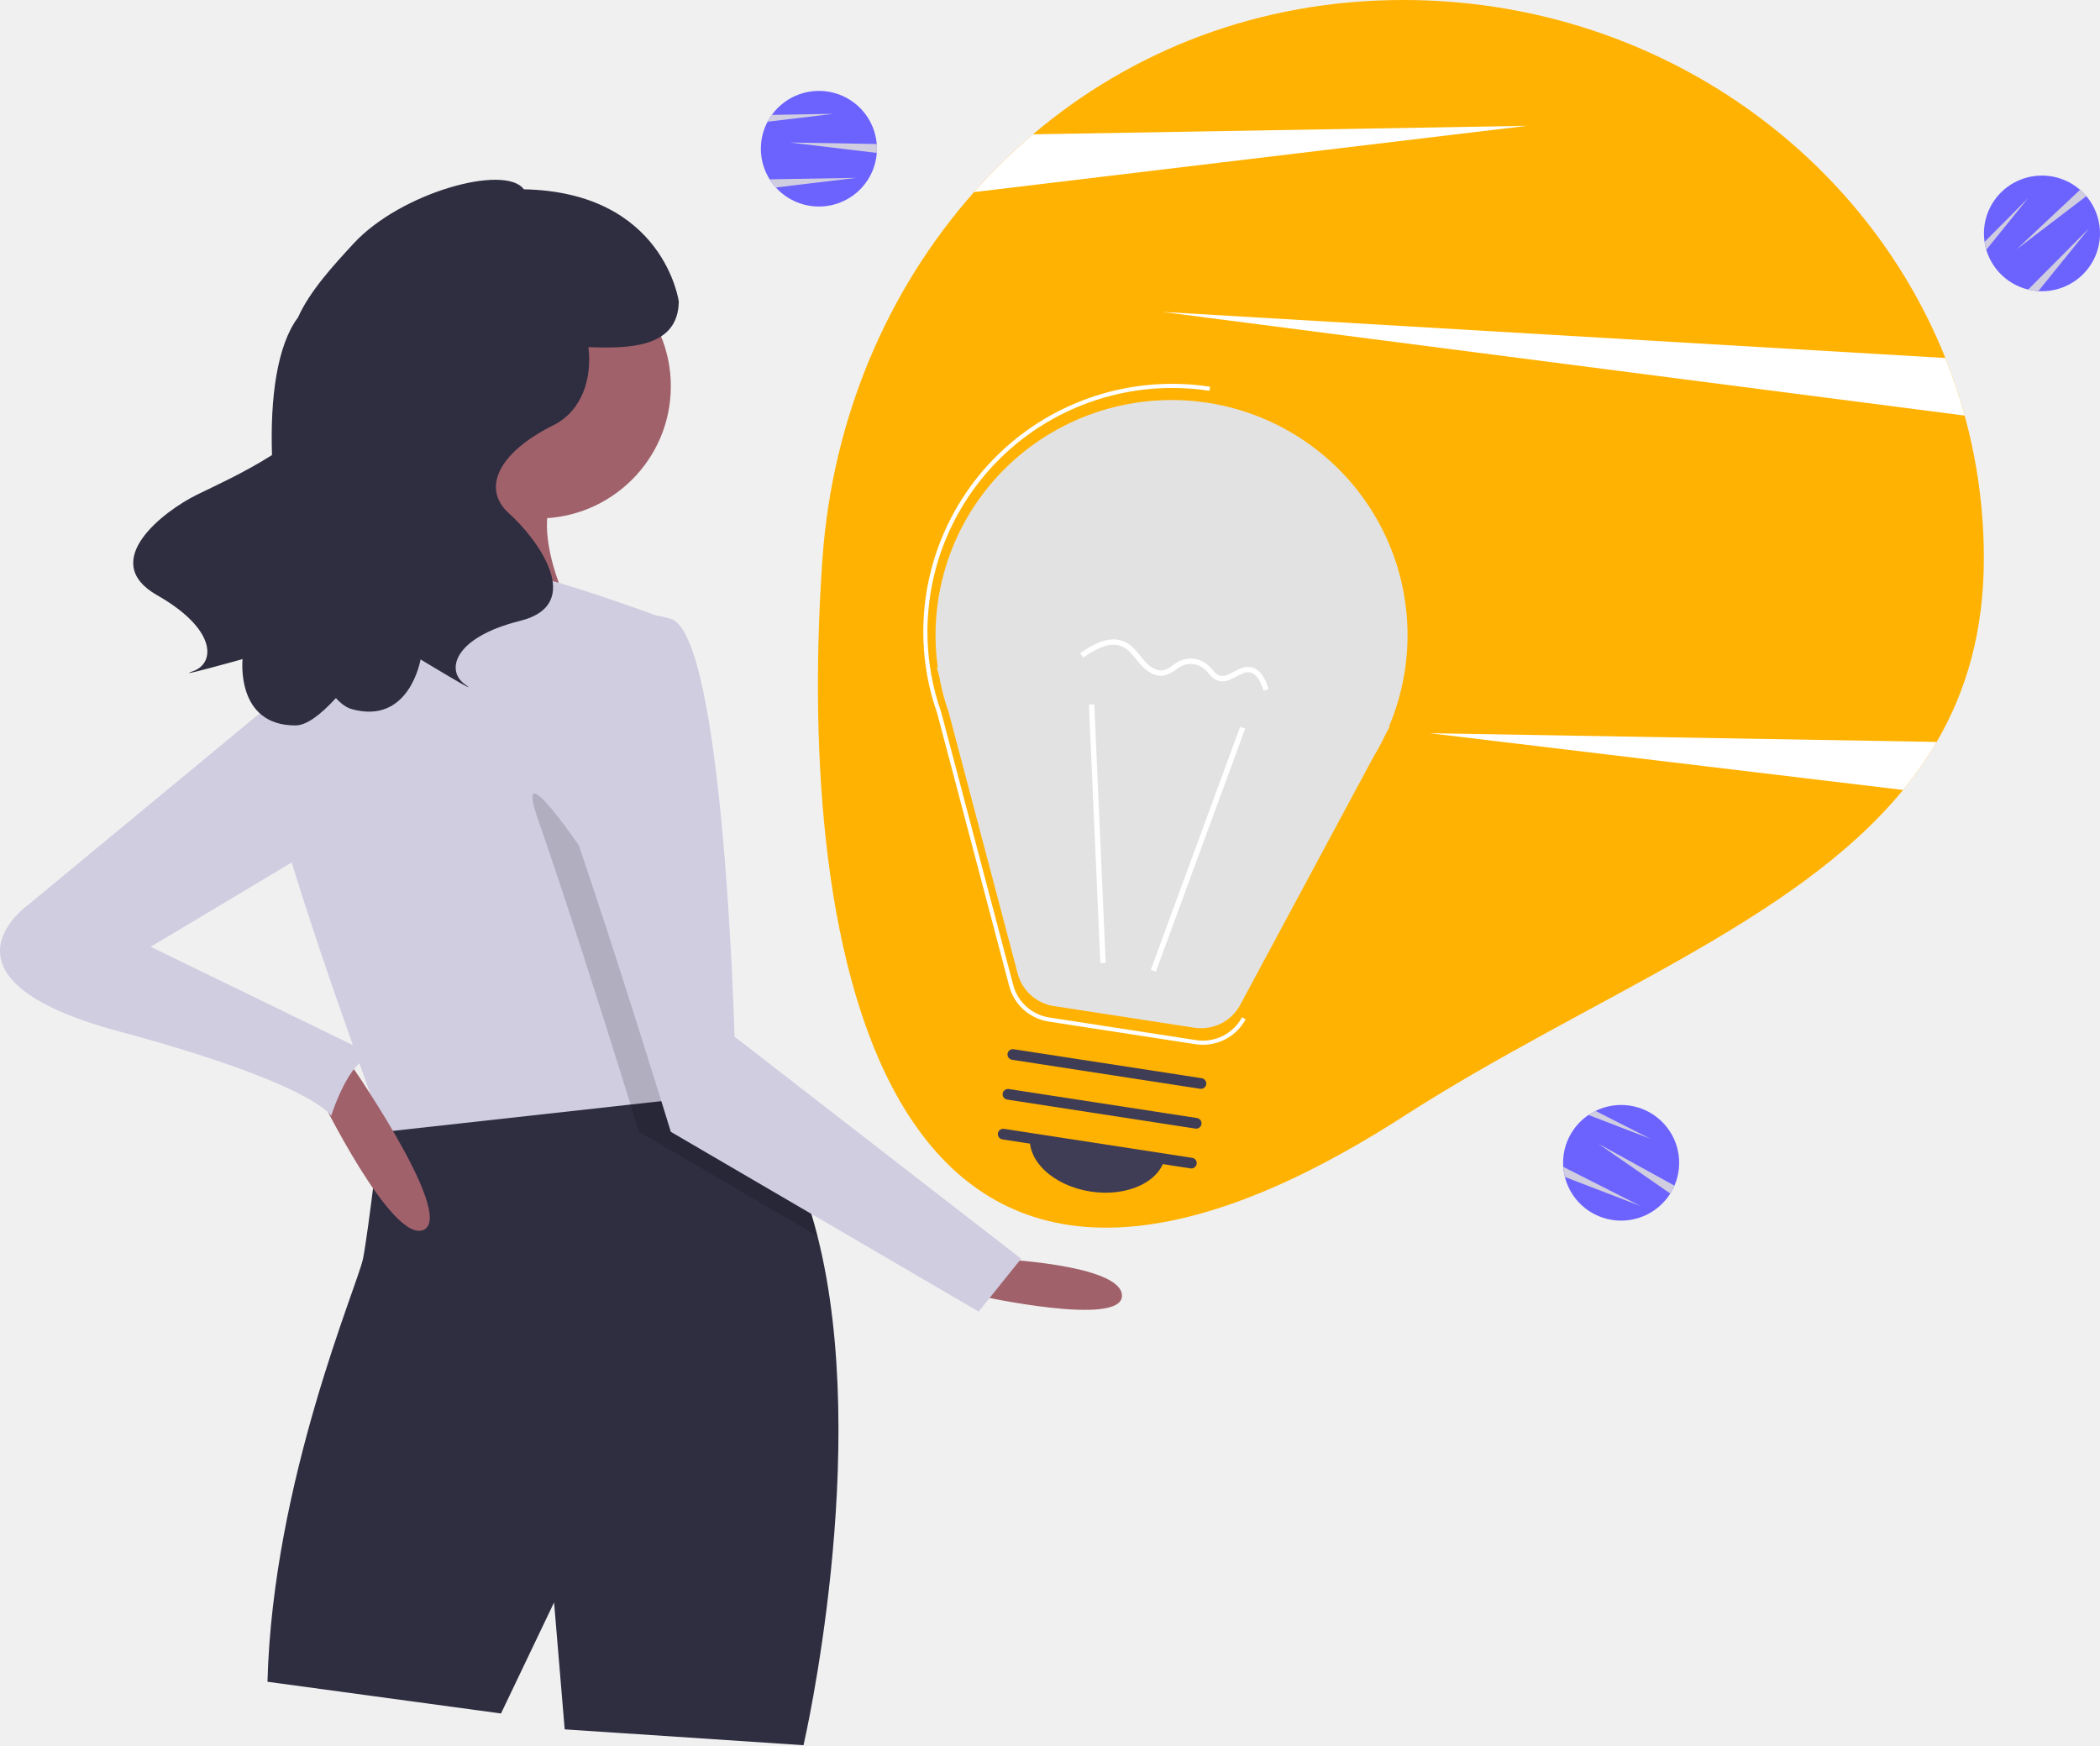
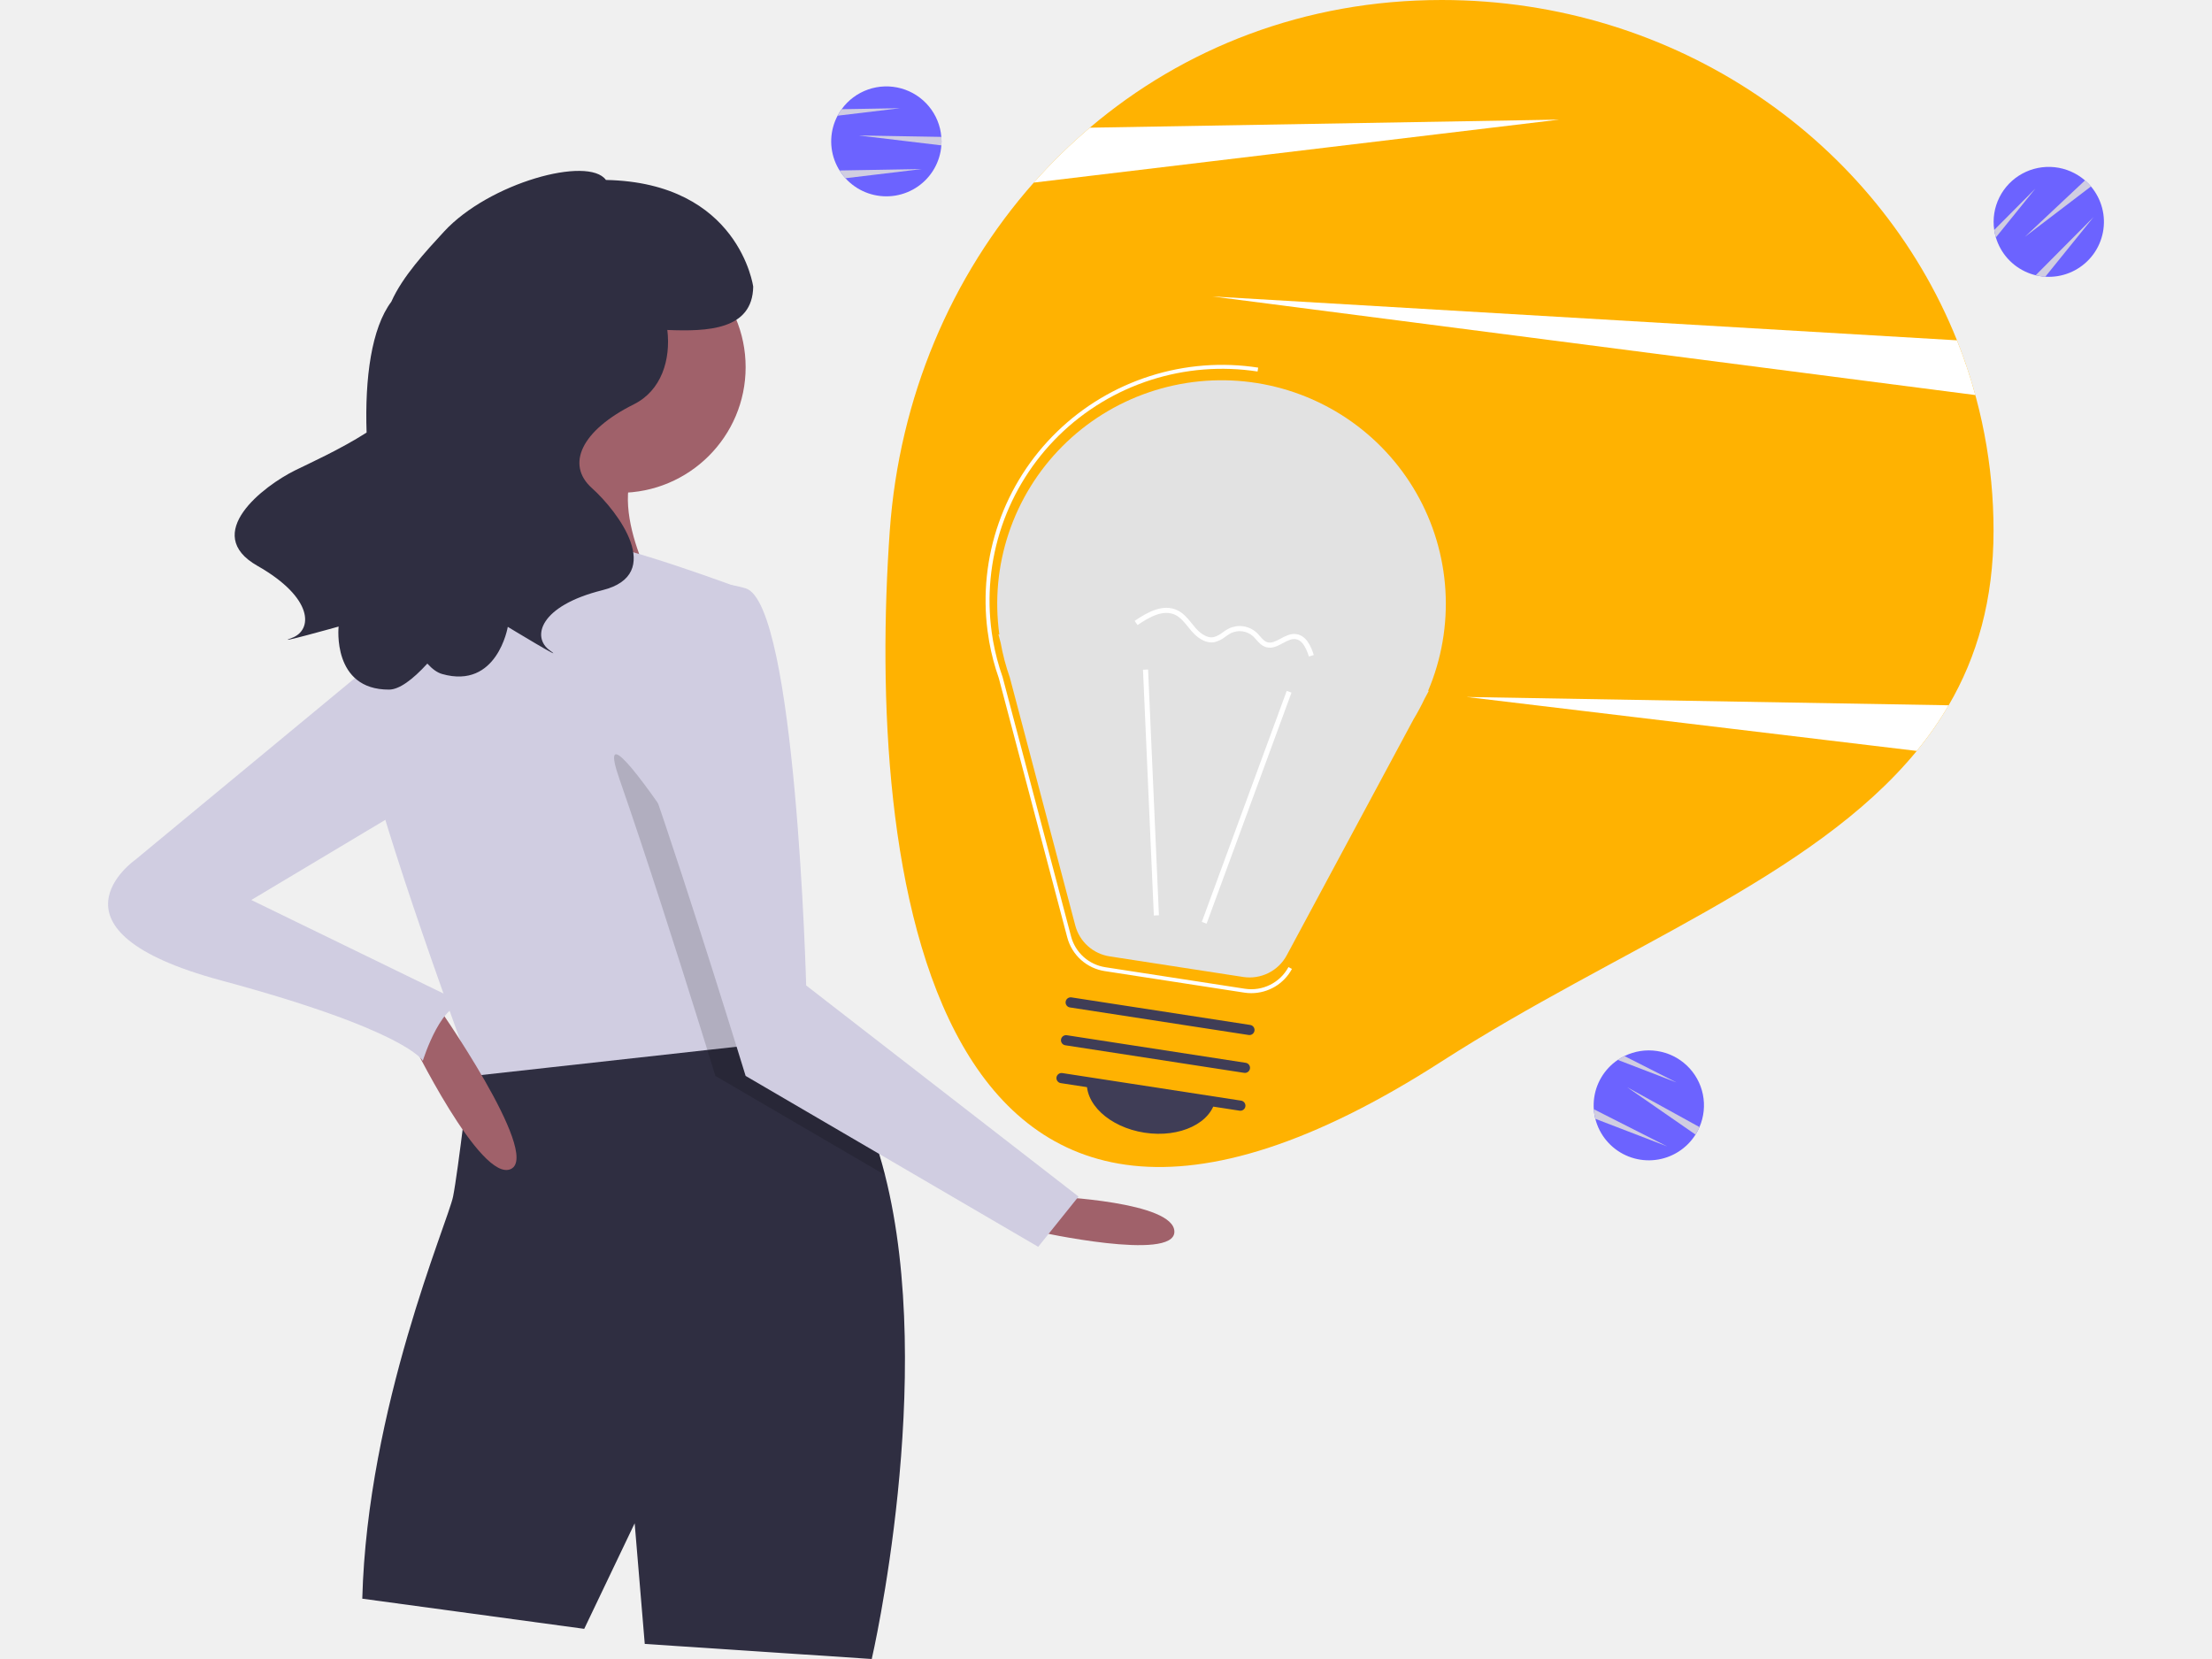
- <svg xmlns="http://www.w3.org/2000/svg" viewBox="0 0 237 197" fill="none">
+ <svg xmlns="http://www.w3.org/2000/svg" viewBox="0 0 237 197" width="200" height="150" fill="none">
  <g clip-path="url(#clip0)">
    <path d="M223.892 63.019C223.892 71.219 221.943 77.968 218.562 83.75C217.447 85.654 216.18 87.467 214.775 89.171C202.347 104.317 179.242 112.608 158.36 126.037C96.718 165.675 90.041 102.159 92.825 63.019C93.948 47.227 100.12 32.761 109.925 21.684C111.984 19.355 114.208 17.175 116.58 15.163C127.712 5.717 142.093 0 158.36 0C186.268 0 210.1 16.774 219.55 40.412C222.422 47.605 223.896 55.277 223.892 63.019Z" fill="#FFB201" />
    <path d="M172.322 14.203L109.924 21.684C111.984 19.355 114.208 17.175 116.58 15.163L172.322 14.203Z" fill="white" />
    <path d="M218.562 83.75C217.446 85.654 216.18 87.467 214.774 89.17L161.326 82.764L218.562 83.75Z" fill="white" />
    <path d="M221.73 46.912L131.146 35.204L219.549 40.412C220.398 42.536 221.126 44.706 221.73 46.912Z" fill="white" />
    <path d="M98.969 16.786C98.969 16.947 98.965 17.106 98.951 17.262C98.88 18.23 98.593 19.17 98.112 20.014C97.63 20.858 96.966 21.584 96.167 22.14C95.368 22.695 94.455 23.066 93.494 23.226C92.533 23.385 91.549 23.329 90.612 23.061C89.676 22.794 88.811 22.321 88.081 21.679C87.351 21.036 86.774 20.239 86.392 19.346C86.01 18.453 85.833 17.486 85.874 16.516C85.914 15.546 86.171 14.598 86.626 13.739C86.767 13.47 86.928 13.212 87.108 12.968C87.891 11.885 88.989 11.068 90.253 10.626C91.517 10.184 92.887 10.14 94.177 10.498C95.468 10.856 96.617 11.6 97.469 12.63C98.322 13.659 98.838 14.924 98.946 16.255C98.962 16.43 98.969 16.607 98.969 16.786Z" fill="#6C63FF" />
    <path d="M98.969 16.786C98.969 16.947 98.965 17.106 98.951 17.262L89.144 16.087L98.946 16.255C98.963 16.43 98.969 16.607 98.969 16.786Z" fill="#D0CDE1" />
    <path d="M96.63 20.076L87.557 21.165C87.3 20.879 87.068 20.571 86.865 20.244L96.63 20.076Z" fill="#D0CDE1" />
    <path d="M94.056 12.849L86.626 13.739C86.767 13.47 86.928 13.212 87.108 12.968L94.056 12.849Z" fill="#D0CDE1" />
    <path d="M188.744 134.317C188.668 134.459 188.59 134.597 188.504 134.728C187.986 135.55 187.29 136.247 186.468 136.767C185.646 137.288 184.717 137.619 183.75 137.736C182.783 137.854 181.802 137.755 180.878 137.447C179.955 137.139 179.111 136.63 178.41 135.956C177.709 135.282 177.167 134.461 176.825 133.552C176.482 132.643 176.348 131.67 176.43 130.703C176.513 129.735 176.811 128.799 177.303 127.961C177.795 127.123 178.469 126.405 179.274 125.859C179.525 125.688 179.789 125.535 180.063 125.403C181.264 124.812 182.619 124.603 183.943 124.804C185.267 125.004 186.498 125.604 187.469 126.524C188.44 127.443 189.105 128.637 189.374 129.945C189.643 131.252 189.503 132.611 188.973 133.837C188.906 133.999 188.828 134.158 188.744 134.317Z" fill="#6C63FF" />
    <path d="M188.744 134.317C188.669 134.459 188.59 134.597 188.504 134.728L180.394 129.109L188.974 133.837C188.906 133.999 188.829 134.158 188.744 134.317Z" fill="#D0CDE1" />
    <path d="M185.13 136.13L176.604 132.853C176.511 132.48 176.452 132.1 176.426 131.716L185.13 136.13Z" fill="#D0CDE1" />
    <path d="M186.257 128.544L179.275 125.859C179.526 125.688 179.79 125.535 180.064 125.403L186.257 128.544Z" fill="#D0CDE1" />
    <path d="M235.14 21.787C235.253 21.902 235.36 22.019 235.46 22.141C236.087 22.883 236.541 23.756 236.787 24.695C237.034 25.634 237.067 26.616 236.884 27.57C236.702 28.523 236.308 29.424 235.732 30.207C235.155 30.99 234.411 31.634 233.553 32.094C232.696 32.554 231.746 32.818 230.773 32.865C229.8 32.913 228.828 32.744 227.929 32.37C227.03 31.997 226.226 31.428 225.575 30.706C224.925 29.983 224.444 29.125 224.168 28.194C224.081 27.903 224.015 27.607 223.973 27.306C223.775 25.986 223.988 24.637 224.584 23.442C225.179 22.246 226.128 21.261 227.303 20.62C228.478 19.978 229.822 19.712 231.154 19.855C232.485 19.999 233.741 20.546 234.751 21.423C234.885 21.537 235.014 21.659 235.14 21.787Z" fill="#6C63FF" />
    <path d="M235.14 21.787C235.252 21.902 235.36 22.019 235.46 22.141L227.615 28.123L234.751 21.423C234.885 21.537 235.014 21.659 235.14 21.787Z" fill="#D0CDE1" />
    <path d="M235.77 25.77L230.037 32.862C229.653 32.836 229.271 32.777 228.896 32.685L235.77 25.77Z" fill="#D0CDE1" />
    <path d="M228.864 22.387L224.168 28.194C224.081 27.903 224.015 27.607 223.973 27.306L228.864 22.387Z" fill="#D0CDE1" />
    <path d="M112.246 142.086C112.246 142.086 126.621 142.683 126.621 146.265C126.621 149.846 110.449 146.265 110.449 146.265L112.246 142.086Z" fill="#A0616A" />
    <path d="M90.683 197L63.729 195.209L62.531 180.884L56.541 193.419L30.186 189.837C30.785 167.156 40.369 145.071 40.968 142.086C41.567 139.102 42.998 126.77 42.998 126.77C45.616 121.237 59.332 120.718 70.084 121.219C74.54 121.422 78.493 121.804 80.931 122.079C82.543 122.258 83.495 122.389 83.495 122.389C87.79 126.8 90.557 132.811 92.258 139.526C98.391 163.718 90.683 197 90.683 197Z" fill="#2F2E41" />
    <path d="M60.734 58.522C69.004 58.522 75.708 51.842 75.708 43.6C75.708 35.359 69.004 28.678 60.734 28.678C52.464 28.678 45.76 35.359 45.76 43.6C45.76 51.842 52.464 58.522 60.734 58.522Z" fill="#A0616A" />
    <path d="M50.552 47.181C50.552 47.181 46.359 65.685 39.77 71.057C33.181 76.429 65.526 71.057 65.526 71.057C65.526 71.057 58.338 59.119 63.729 53.747C69.12 48.375 50.552 47.181 50.552 47.181Z" fill="#A0616A" />
    <path d="M81.099 123.583L71.162 124.681L43.364 127.761C43.364 127.761 43.232 127.409 42.998 126.77C40.98 121.285 31.259 94.592 30.186 86.576C28.988 77.623 41.567 66.879 41.567 66.879C41.567 66.879 53.546 64.491 57.14 64.491C60.734 64.491 75.109 69.863 75.109 69.863L80.47 117.919L80.931 122.079L81.099 123.583Z" fill="#D0CDE1" />
    <path opacity="0.15" d="M92.258 139.526L72.114 127.761C72.114 127.761 71.761 126.615 71.162 124.681C70.862 123.714 70.497 122.544 70.084 121.219C67.76 113.782 63.86 101.51 60.734 92.545C55.942 78.817 79.302 117.017 79.302 117.017L80.47 117.919L80.931 122.079C82.542 122.258 83.495 122.389 83.495 122.389C87.789 126.8 90.557 132.811 92.258 139.526Z" fill="black" />
    <path d="M65.526 71.057C65.526 71.057 59.536 78.817 64.328 92.545C69.12 106.273 75.708 127.761 75.708 127.761L110.449 148.055L115.24 142.086L82.896 117.017C82.896 117.017 81.698 71.654 75.708 69.863C69.719 68.073 65.526 71.057 65.526 71.057Z" fill="#D0CDE1" />
    <path d="M35.877 123.285C35.877 123.285 44.263 140.594 47.856 138.804C51.45 137.013 38.872 119.106 38.872 119.106L35.877 123.285Z" fill="#A0616A" />
    <path d="M34.978 75.832L3.233 102.095C3.233 102.095 -8.747 110.452 13.415 116.42C35.577 122.389 37.374 125.971 37.374 125.971C37.374 125.971 39.77 118.211 42.765 119.405L17.009 106.87L37.973 94.336L34.978 75.832Z" fill="#D0CDE1" />
    <path d="M22.219 55.848C23.885 55.026 27.565 53.366 30.698 51.367C30.479 44.863 31.282 38.959 33.635 35.829C34.956 32.841 37.729 29.849 39.901 27.494C45.234 21.708 57.028 18.479 59.12 21.369C74.941 21.681 76.607 34.039 76.607 34.039C76.524 39.208 71.133 39.371 66.41 39.183C66.833 42.712 65.706 46.379 62.443 48.005C56.202 51.114 54.33 55.157 57.45 57.956C60.571 60.754 66.187 68.217 58.698 70.083C51.209 71.949 50.273 75.68 52.457 77.235C54.642 78.79 47.465 74.436 47.465 74.436C47.465 74.436 46.217 81.899 39.663 80.034C39.076 79.867 38.489 79.438 37.912 78.797C36.142 80.735 34.564 81.881 33.374 81.887C26.559 81.923 27.376 74.401 27.376 74.401C27.376 74.401 19.287 76.665 21.811 75.755C24.335 74.844 24.443 71 17.736 67.191C11.029 63.382 18.457 57.704 22.219 55.848Z" fill="#2F2E41" />
    <path d="M105.836 75.346L105.727 75.331L105.992 76.335C106.243 77.736 106.607 79.114 107.08 80.457L114.854 109.904C115.102 110.844 115.62 111.691 116.344 112.341C117.068 112.992 117.968 113.418 118.931 113.566L134.784 116.01C135.809 116.168 136.858 116.005 137.786 115.544C138.714 115.082 139.476 114.345 139.965 113.434L155.03 85.393C155.501 84.616 155.931 83.815 156.319 82.994L156.83 82.042L156.751 82.031C158.348 78.267 159.051 74.186 158.805 70.106C158.559 66.026 157.371 62.058 155.333 58.511C153.295 54.963 150.463 51.933 147.057 49.656C143.651 47.379 139.764 45.916 135.697 45.382C131.631 44.848 127.496 45.257 123.614 46.578C119.733 47.898 116.21 50.093 113.319 52.994C110.429 55.894 108.25 59.42 106.952 63.297C105.654 67.174 105.272 71.297 105.836 75.346H105.836Z" fill="#E2E2E2" />
    <path d="M135.757 117.934C135.478 117.934 135.199 117.913 134.923 117.87L118.353 115.315C117.3 115.153 116.318 114.688 115.527 113.978C114.736 113.267 114.17 112.342 113.9 111.316L105.774 80.535C105.278 79.126 104.896 77.68 104.633 76.209L104.428 74.863C103.875 70.561 104.333 66.19 105.766 62.095C107.199 58 109.567 54.292 112.685 51.266C115.802 48.239 119.582 45.976 123.728 44.655C127.873 43.334 132.27 42.992 136.571 43.654L136.499 44.115C132.245 43.462 127.896 43.808 123.8 45.127C119.705 46.446 115.975 48.7 112.908 51.71C109.841 54.72 107.523 58.403 106.138 62.464C104.754 66.526 104.34 70.853 104.932 75.102L105.09 76.109C105.351 77.567 105.729 79.002 106.221 80.399L114.352 111.197C114.6 112.136 115.117 112.982 115.84 113.632C116.564 114.281 117.462 114.706 118.424 114.854L134.994 117.409C136.018 117.566 137.065 117.403 137.992 116.942C138.918 116.481 139.679 115.746 140.168 114.836L140.581 115.056C140.113 115.925 139.417 116.652 138.567 117.159C137.718 117.665 136.747 117.933 135.757 117.934Z" fill="white" />
    <path d="M139.96 82.039L129.877 109.472L130.446 109.68L140.528 82.246L139.96 82.039Z" fill="white" />
    <path d="M123.498 79.501L122.893 79.527L124.18 108.714L124.785 108.688L123.498 79.501Z" fill="white" />
    <path d="M134.356 131.888L113.123 128.615C112.966 128.59 112.824 128.503 112.73 128.374C112.636 128.246 112.597 128.085 112.621 127.927C112.646 127.77 112.732 127.629 112.861 127.534C112.989 127.44 113.15 127.4 113.309 127.423L134.541 130.696C134.62 130.708 134.696 130.735 134.764 130.776C134.833 130.817 134.892 130.871 134.94 130.935C134.987 130.999 135.021 131.072 135.04 131.149C135.059 131.226 135.063 131.307 135.05 131.385C135.038 131.464 135.011 131.539 134.969 131.607C134.928 131.675 134.873 131.734 134.808 131.781C134.744 131.827 134.671 131.861 134.593 131.879C134.516 131.898 134.435 131.901 134.356 131.888Z" fill="#3F3D56" />
    <path d="M134.9 127.395L113.668 124.122C113.589 124.11 113.513 124.083 113.444 124.042C113.376 124.001 113.317 123.947 113.269 123.883C113.222 123.819 113.188 123.746 113.169 123.669C113.15 123.592 113.146 123.512 113.158 123.433C113.171 123.355 113.198 123.279 113.24 123.211C113.281 123.143 113.336 123.084 113.401 123.038C113.465 122.991 113.538 122.957 113.616 122.939C113.693 122.92 113.774 122.917 113.853 122.93L135.085 126.203C135.164 126.215 135.24 126.242 135.309 126.283C135.377 126.324 135.436 126.378 135.484 126.442C135.531 126.506 135.565 126.579 135.584 126.656C135.603 126.733 135.607 126.813 135.595 126.892C135.582 126.971 135.555 127.046 135.513 127.114C135.472 127.182 135.417 127.241 135.353 127.287C135.288 127.334 135.215 127.368 135.137 127.386C135.06 127.405 134.979 127.408 134.9 127.395Z" fill="#3F3D56" />
    <path d="M135.445 122.902L114.212 119.629C114.054 119.603 113.913 119.517 113.818 119.388C113.724 119.259 113.685 119.098 113.71 118.941C113.734 118.783 113.82 118.642 113.949 118.547C114.078 118.453 114.239 118.413 114.397 118.436L135.63 121.71C135.788 121.735 135.929 121.822 136.023 121.95C136.117 122.079 136.156 122.24 136.132 122.398C136.107 122.555 136.021 122.696 135.893 122.791C135.764 122.885 135.603 122.925 135.445 122.902H135.445Z" fill="#3F3D56" />
    <path d="M123.08 134.503C127.291 135.152 131.069 133.339 131.517 130.454L116.265 128.103C115.817 130.988 118.868 133.854 123.08 134.503Z" fill="#3F3D56" />
    <path d="M130.712 76.259C129.806 76.12 129.057 75.406 128.646 74.928C128.511 74.771 128.38 74.608 128.248 74.445C127.77 73.852 127.318 73.291 126.689 72.999C125.3 72.353 123.663 73.255 122.246 74.223L121.904 73.725C123.462 72.661 125.278 71.678 126.944 72.452C127.701 72.804 128.219 73.446 128.72 74.067C128.847 74.226 128.975 74.383 129.105 74.536C129.533 75.033 130.385 75.838 131.298 75.653C131.683 75.541 132.04 75.352 132.35 75.098C132.585 74.923 132.834 74.766 133.094 74.63C133.621 74.378 134.211 74.287 134.79 74.368C135.369 74.45 135.911 74.7 136.347 75.088C136.503 75.235 136.65 75.39 136.789 75.553C137.061 75.863 137.318 76.154 137.653 76.261C138.147 76.418 138.67 76.136 139.224 75.839C139.795 75.532 140.386 75.214 141.056 75.292C141.078 75.295 141.1 75.298 141.121 75.301C142.313 75.485 142.863 76.799 143.174 77.779L142.597 77.961C142.174 76.628 141.66 75.965 140.985 75.891C140.505 75.835 140.023 76.095 139.512 76.37C138.871 76.714 138.208 77.07 137.469 76.835C136.974 76.678 136.649 76.309 136.334 75.951C136.21 75.805 136.078 75.665 135.939 75.533C135.591 75.23 135.162 75.034 134.705 74.969C134.247 74.905 133.781 74.975 133.362 75.17C133.131 75.293 132.909 75.433 132.699 75.59C132.323 75.895 131.887 76.118 131.419 76.243C131.186 76.291 130.947 76.296 130.712 76.259Z" fill="white" />
  </g>
  <defs>
    <clipPath id="clip0">
      <rect width="237" height="197" fill="white" />
    </clipPath>
  </defs>
</svg>
